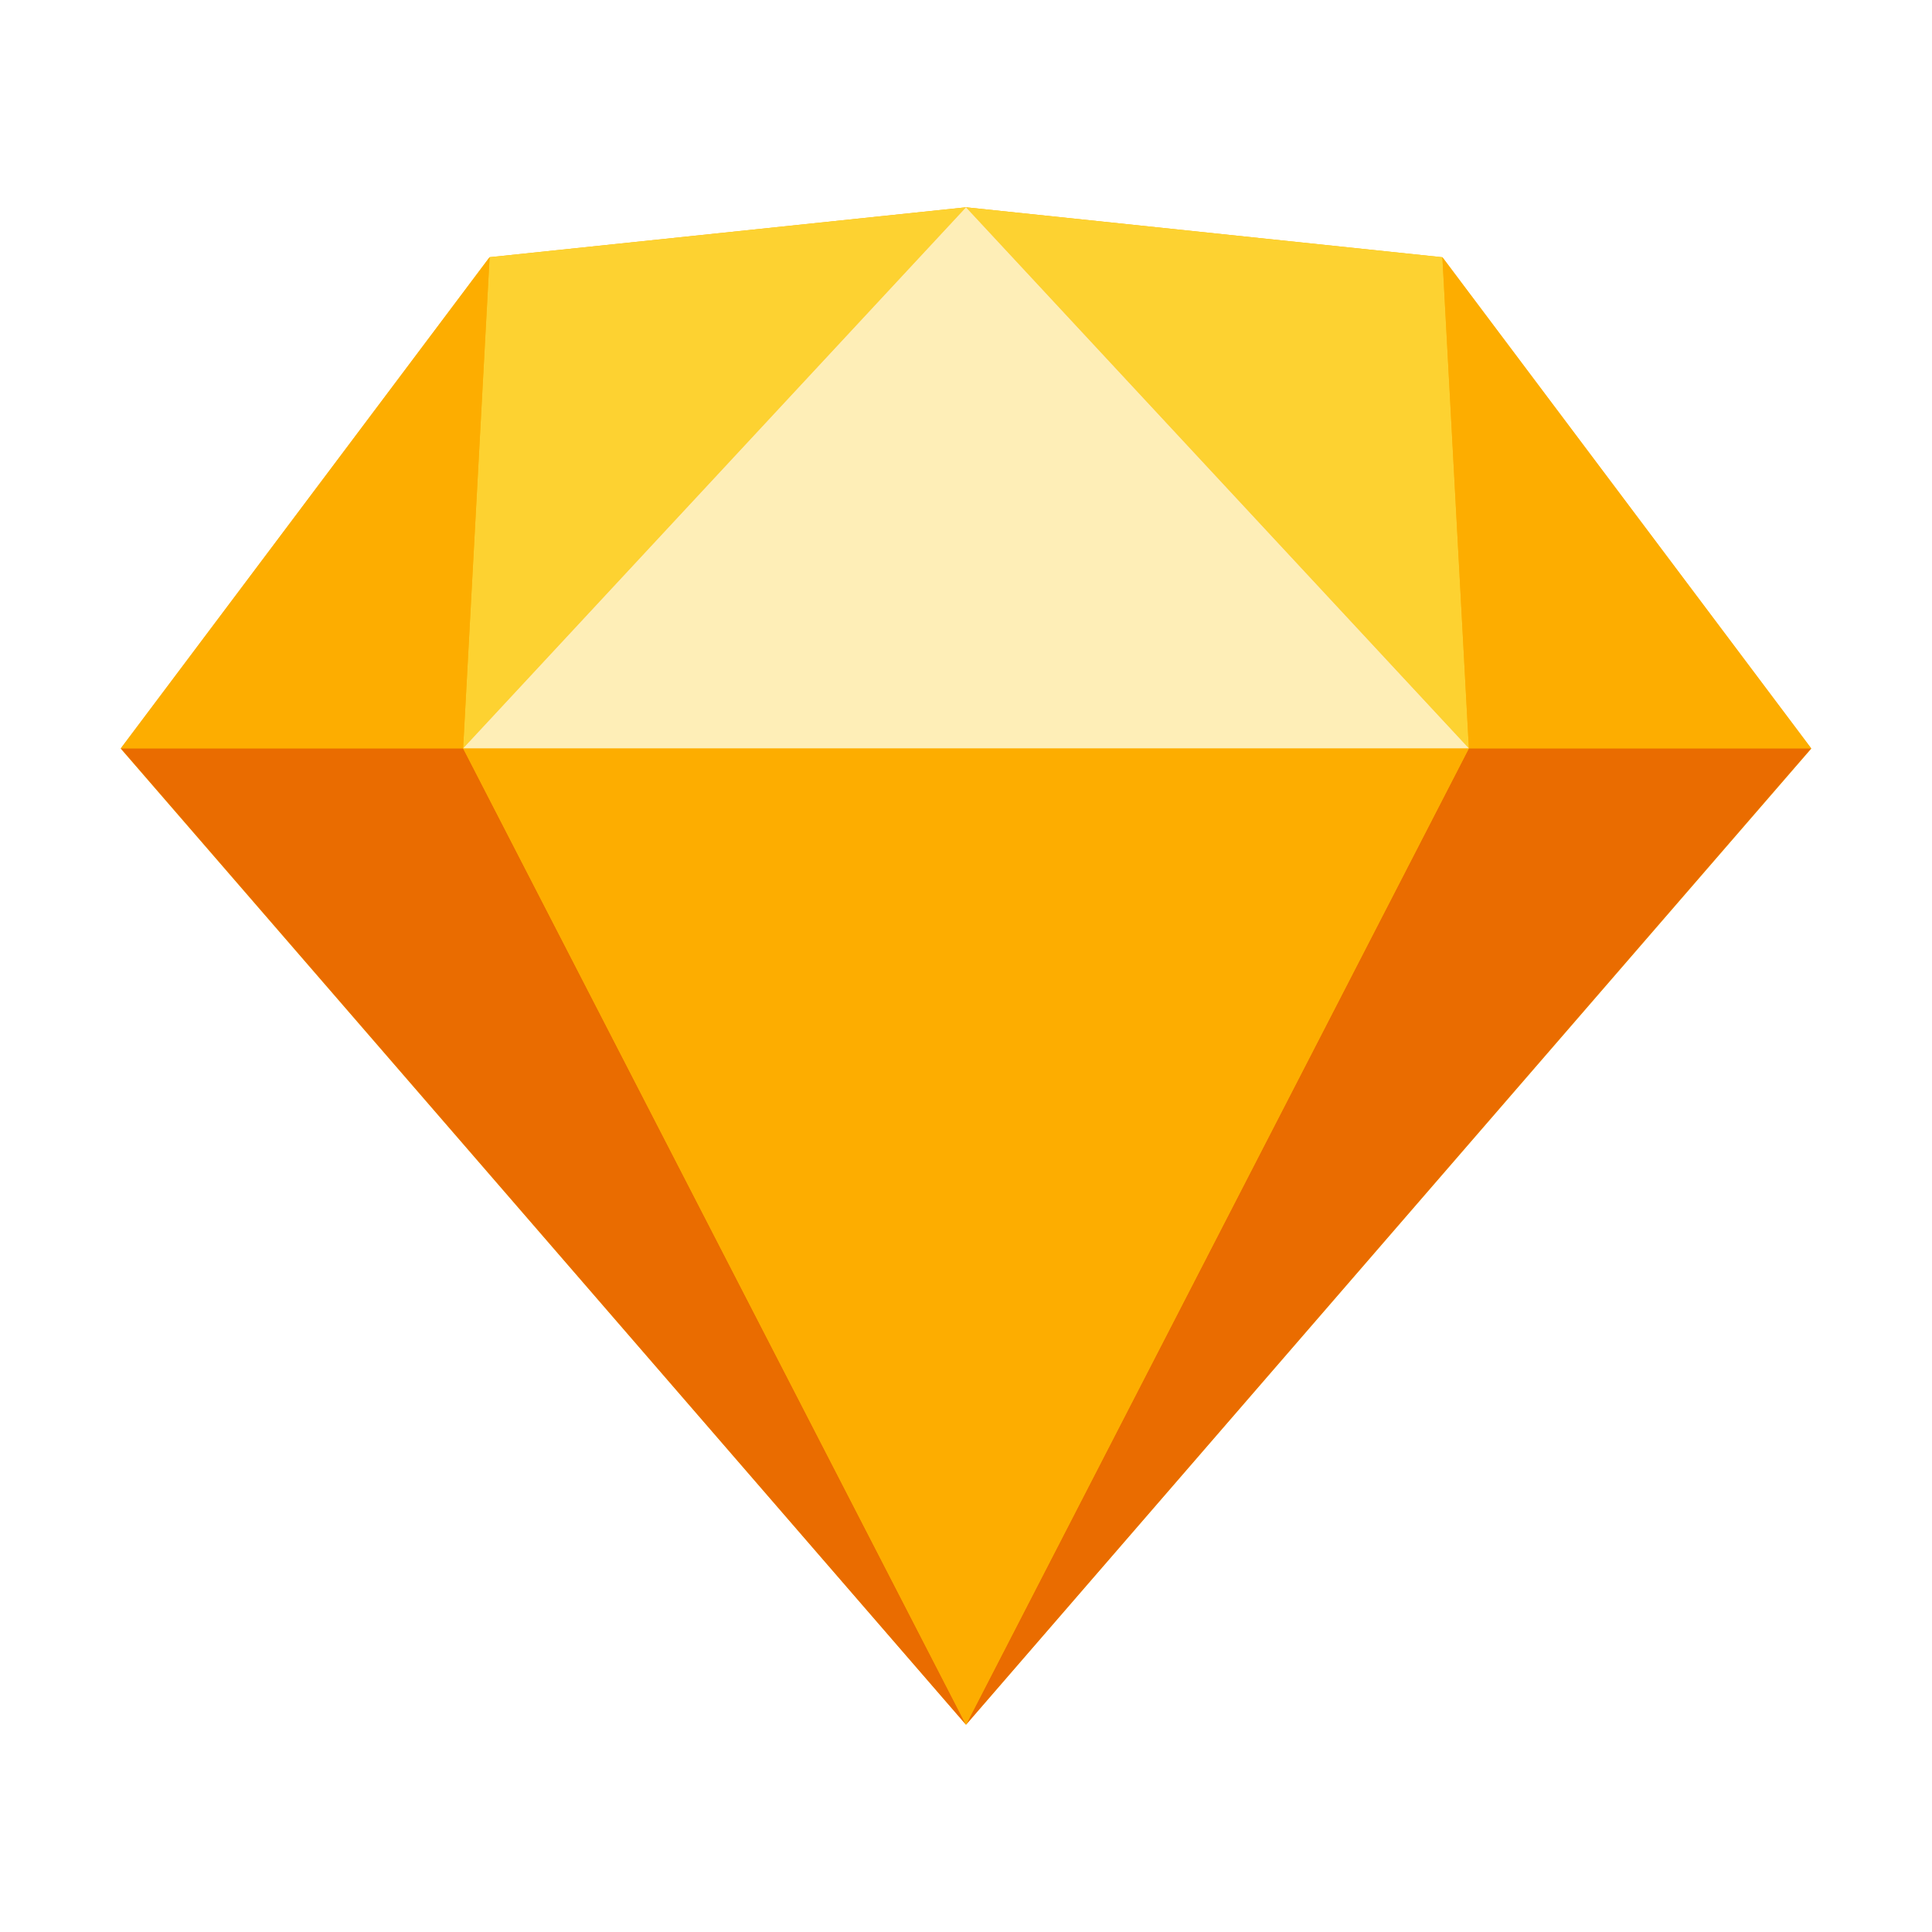
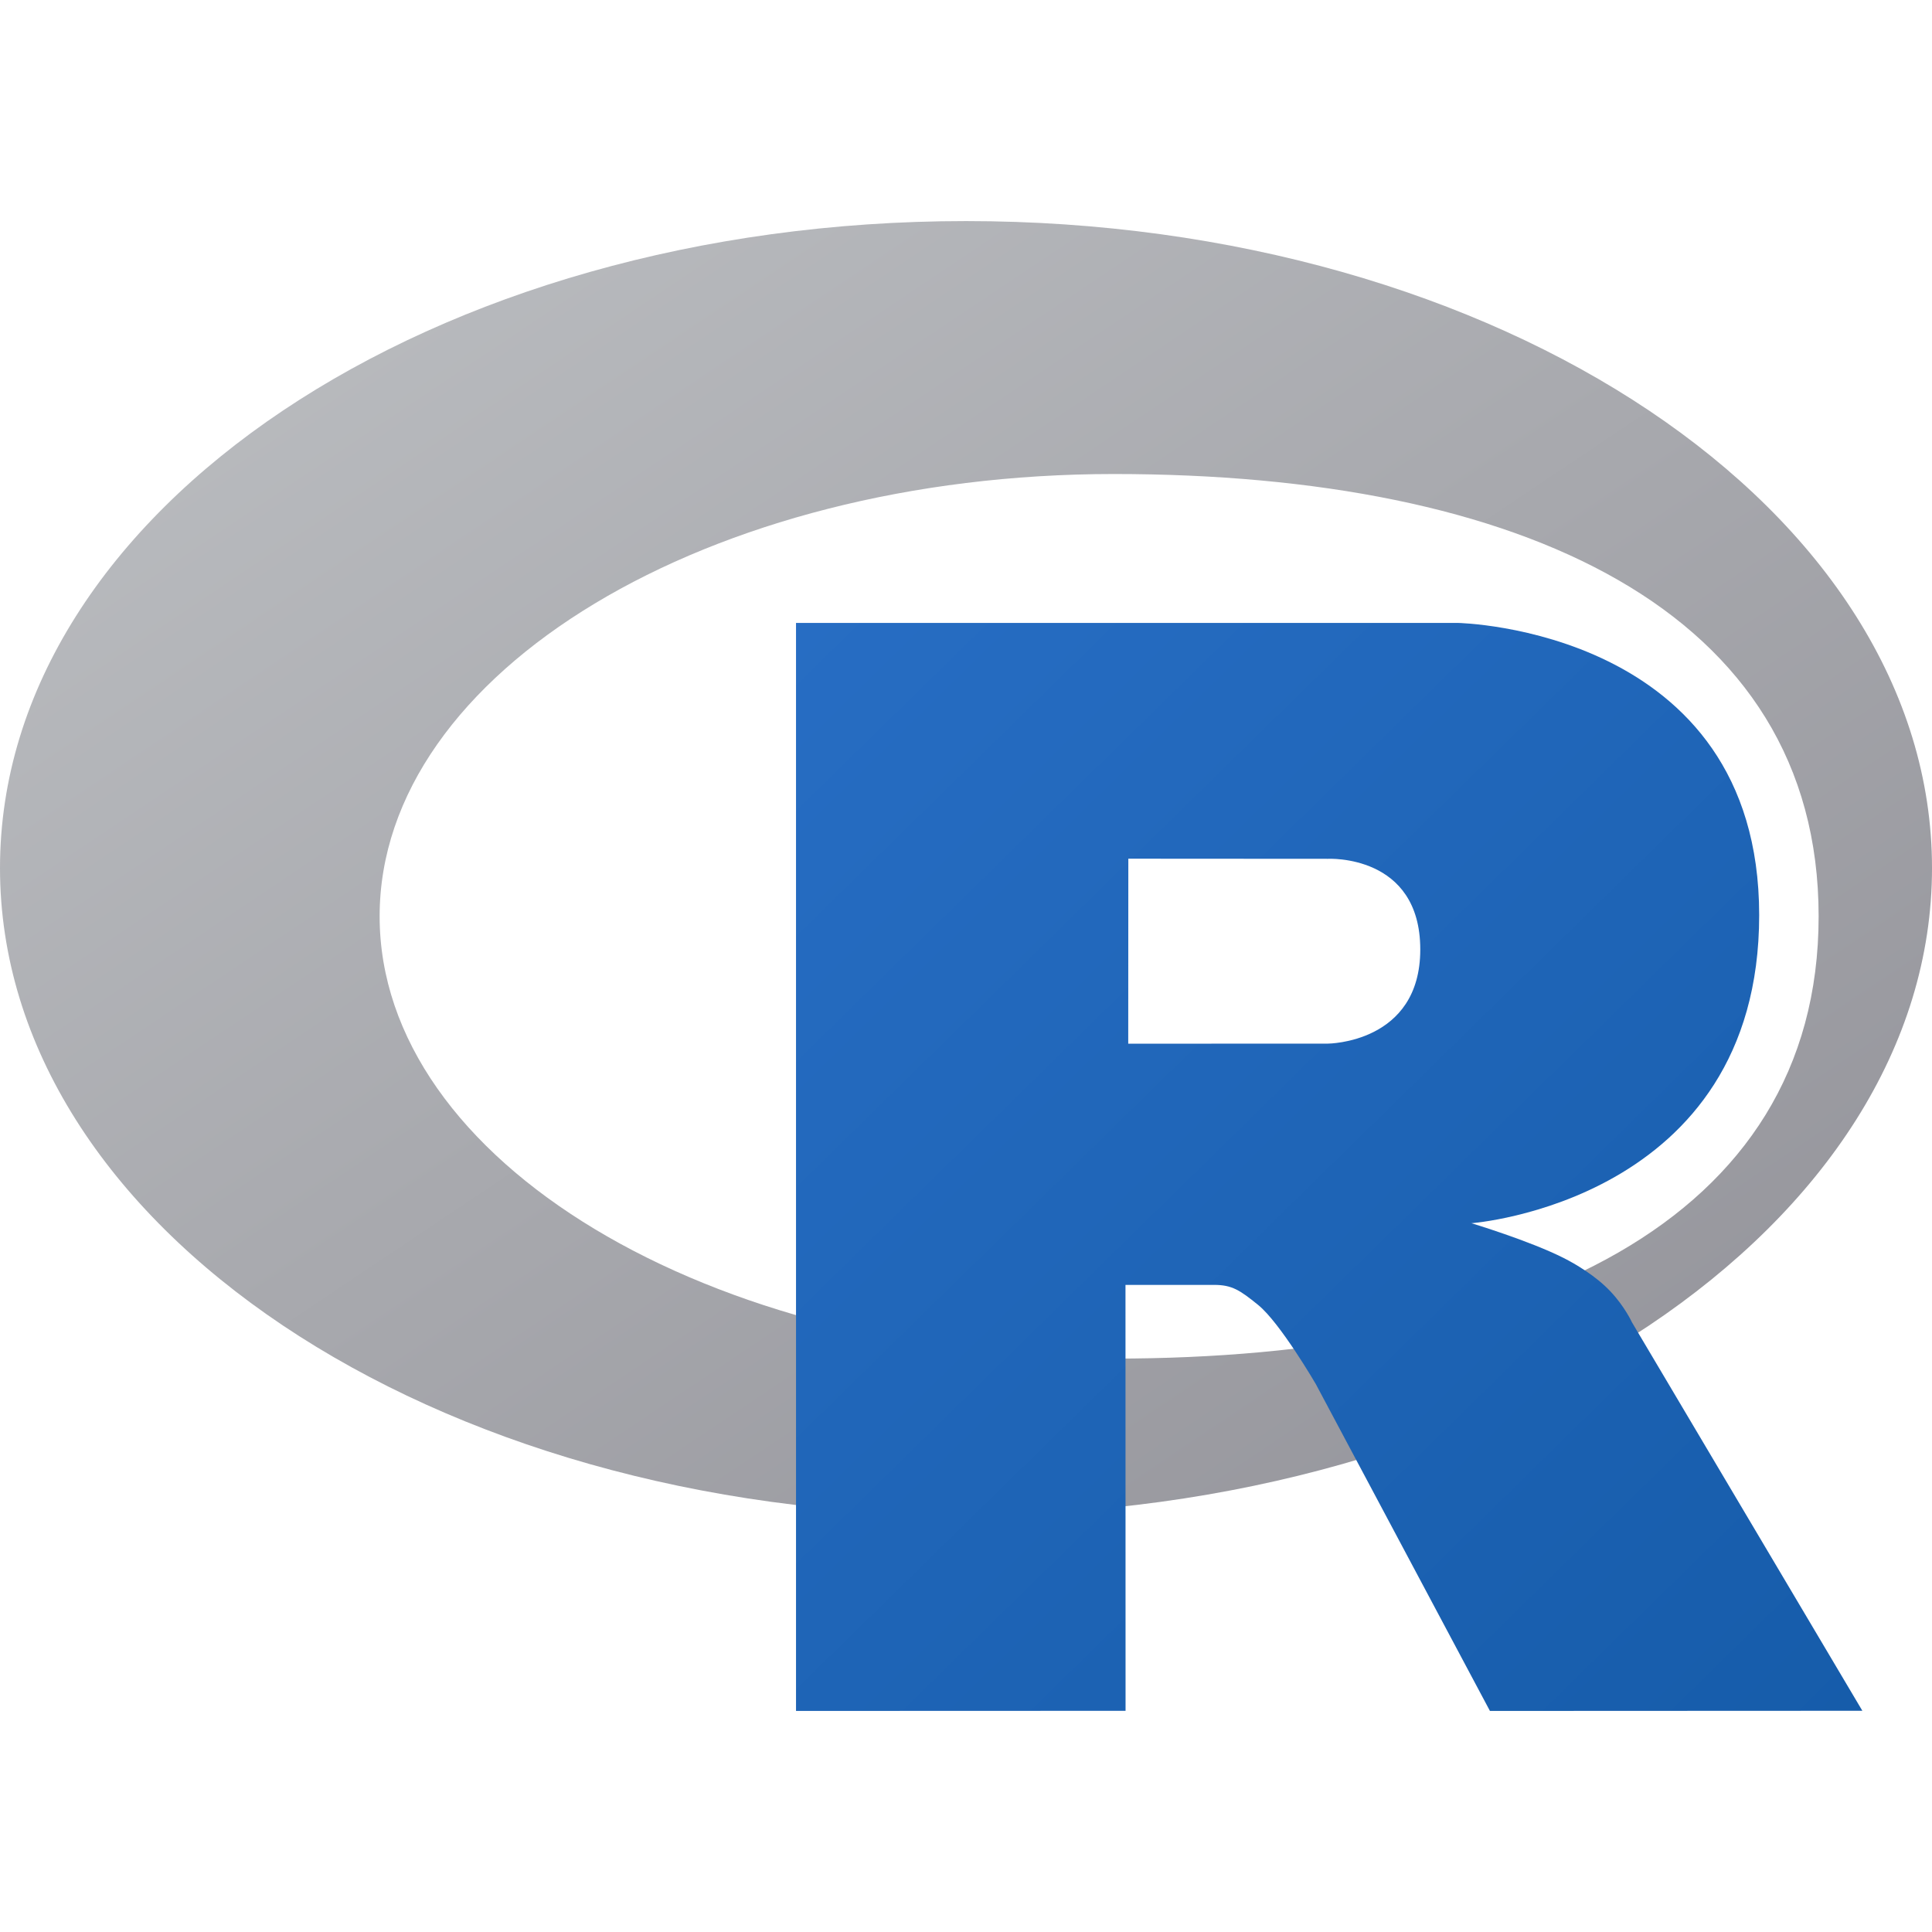
- <svg xmlns="http://www.w3.org/2000/svg" width="24" height="24" viewBox="0 0 24 24" fill="none">
-   <path d="M6.082 3.195L12 2.575L17.918 3.196L22.5 9.3L12 21.425L1.5 9.3L6.082 3.195Z" fill="#FDB300" />
-   <path d="M5.753 9.296L12 21.425L1.5 9.296H5.753ZM18.247 9.296L12 21.425L22.5 9.296H18.247Z" fill="#EA6C00" />
-   <path d="M5.753 9.296H18.247L12 21.425L5.753 9.296Z" fill="#FDAD00" />
-   <path d="M12 2.575L6.082 3.195L5.753 9.296L12 2.575ZM12 2.575L17.918 3.195L18.247 9.296L12 2.575Z" fill="#FDD231" />
-   <path d="M22.5 9.296L17.918 3.195L18.247 9.296H22.5ZM1.5 9.296L6.082 3.195L5.753 9.296H1.5Z" fill="#FDAD00" />
-   <path d="M12 2.575L5.753 9.296H18.247L12 2.575Z" fill="#FEEEB7" />
+ <svg xmlns="http://www.w3.org/2000/svg" preserveAspectRatio="xMidYMid" width="64" height="64">
+   <defs>
+     <linearGradient id="A" x1="-29.929" x2="129.043" y1="-174.802" y2="62.565" gradientUnits="userSpaceOnUse" spreadMethod="pad">
+       <stop offset="0" stop-color="#cbced0" />
+       <stop offset="1" stop-color="#84838b" />
+     </linearGradient>
+     <linearGradient id="B" x1="35.568" x2="123.311" y1="-76.297" y2="13.236" gradientUnits="userSpaceOnUse" spreadMethod="pad">
+       <stop offset="0" stop-color="#276dc3" />
+       <stop offset="1" stop-color="#165caa" />
+     </linearGradient>
+   </defs>
+   <g transform="matrix(.402588 0 0 .402588 12.04901 51.34766)" fill-rule="evenodd">
+     <path d="M49.557-2.885c-43.9 0-79.486-23.834-79.486-53.234s35.587-53.234 79.486-53.234 79.486 23.834 79.486 53.234S93.456-2.885 49.557-2.885zM61.724-88.54c-33.367 0-60.416 16.294-60.416 36.393s27.05 36.393 60.416 36.393 57.99-11.14 57.99-36.393c0-25.245-24.624-36.393-57.99-36.393z" fill="url(#A)" />
+     <path d="M91.124-26.9s4.81 1.452 7.606 2.866c.97.49 2.648 1.47 3.858 2.756 1.186 1.26 1.764 2.535 1.764 2.535l18.96 31.967-30.644.014-14.33-26.9s-2.934-5.042-4.74-6.504c-1.506-1.22-2.148-1.653-3.638-1.653h-7.28l.006 35.047-27.116.01v-89.526H90.02s24.802.447 24.802 24.044-23.7 25.353-23.7 25.353zM79.33-56.878l-16.416-.01-.008 15.223 16.424-.006s7.606-.024 7.606-7.744c0-7.875-7.606-7.463-7.606-7.463z" fill="url(#B)" />
+   </g>
</svg>
